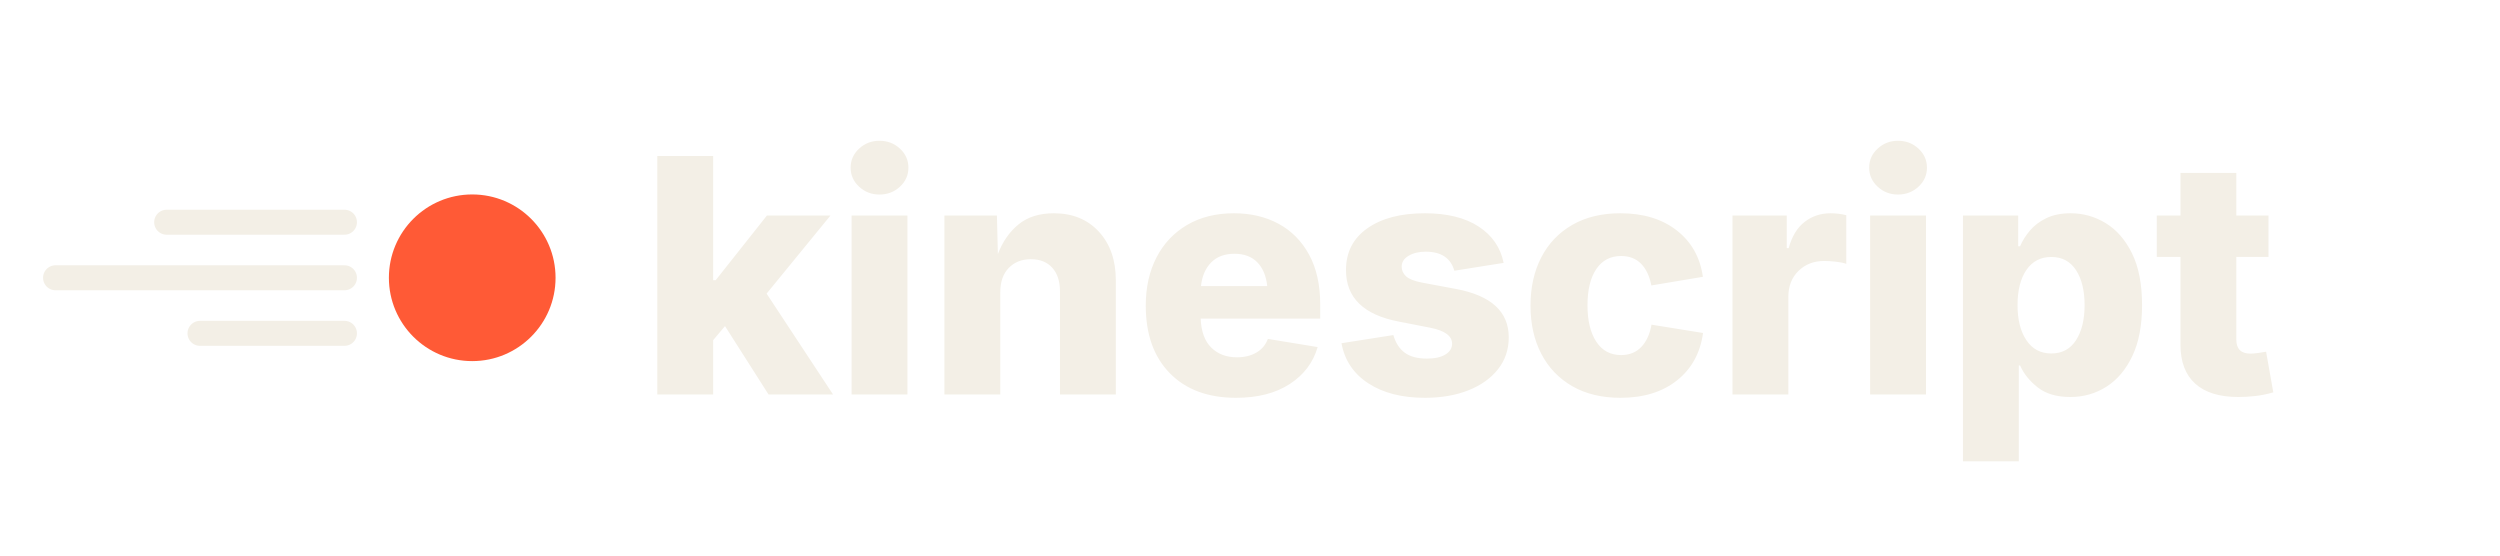
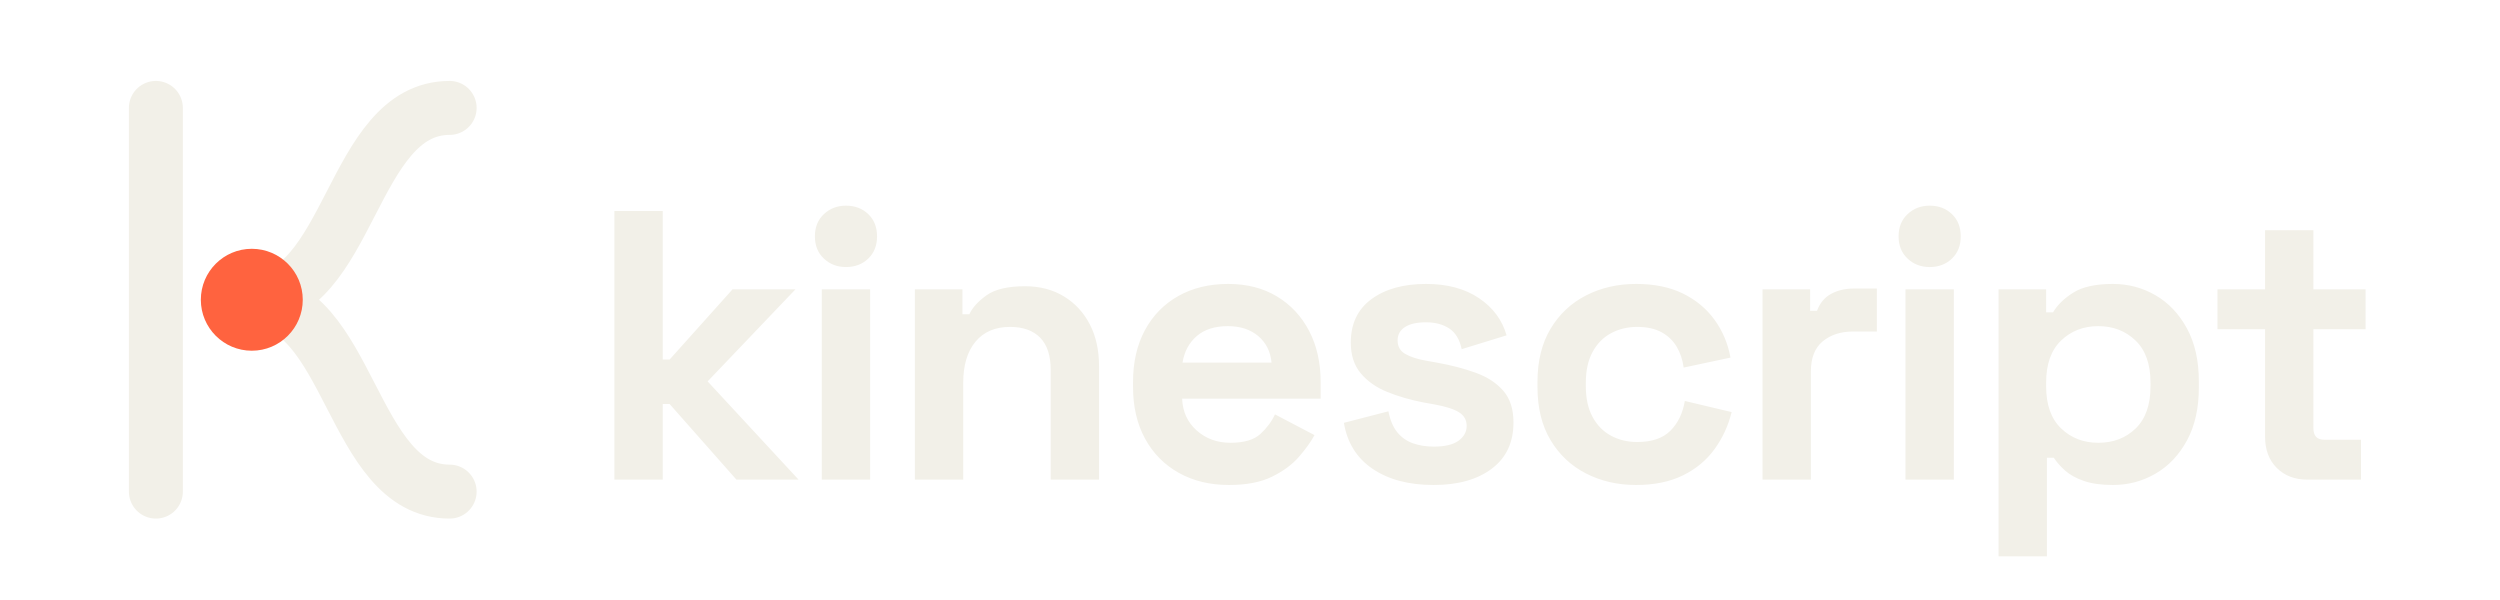
- <svg xmlns="http://www.w3.org/2000/svg" width="900" height="200">
-   <ellipse fill="#FF5A36" cx="170" cy="100" rx="30" ry="30" />
-   <path fill="none" stroke="#F3EFE6" stroke-width="9" stroke-linecap="round" stroke-miterlimit="4" d="M124 80L60 80" />
-   <path fill="none" stroke="#F3EFE6" stroke-width="9" stroke-linecap="round" stroke-miterlimit="4" d="M124 100L20 100" />
-   <path fill="none" stroke="#F3EFE6" stroke-width="9" stroke-linecap="round" stroke-miterlimit="4" d="M124 120L72 120" />
-   <path fill="#F3EFE6" d="M236.626 142L236.626 56.15L256.734 56.15L256.734 100.861L257.656 100.861L276.094 77.584L298.968 77.584L275.979 105.701L299.89 142L276.67 142L260.998 117.397L256.734 122.468L256.734 142L236.626 142ZM306.573 142L306.573 77.584L326.682 77.584L326.682 142L306.573 142ZM316.599 70.036Q312.335 70.036 309.281 67.213Q306.228 64.39 306.228 60.356Q306.228 56.323 309.281 53.5Q312.335 50.677 316.599 50.677Q320.92 50.677 323.974 53.5Q327.027 56.323 327.027 60.356Q327.027 64.39 323.974 67.213Q320.92 70.036 316.599 70.036ZM360.1 105.24L360.1 142L339.991 142L339.991 77.584L358.89 77.584L359.235 91.47Q361.771 84.786 366.668 80.782Q371.565 76.777 379.401 76.777Q389.484 76.777 395.592 83.403Q401.699 90.029 401.699 100.977L401.699 142L381.591 142L381.591 104.895Q381.591 99.479 378.825 96.396Q376.06 93.313 371.104 93.313Q366.207 93.313 363.153 96.454Q360.1 99.594 360.1 105.24ZM444.97 143.21Q429.816 143.21 421.145 134.366Q412.474 125.521 412.474 110.022Q412.474 100.112 416.363 92.622Q420.252 85.132 427.396 80.955Q434.541 76.777 444.221 76.777Q453.267 76.777 460.267 80.551Q467.268 84.325 471.272 91.671Q475.276 99.018 475.276 109.619L475.276 114.689L432.236 114.689Q432.524 121.661 436.068 125.147Q439.611 128.633 445.315 128.633Q449.349 128.633 452.287 126.933Q455.226 125.233 456.436 122.007L474.354 124.945Q471.935 133.3 464.3 138.255Q456.666 143.21 444.97 143.21ZM432.352 102.993L456.205 102.993Q455.629 97.52 452.633 94.437Q449.637 91.354 444.394 91.354Q439.093 91.355 436.01 94.495Q432.928 97.635 432.352 102.993ZM512.958 143.21Q500.57 143.21 492.59 137.996Q484.61 132.781 482.939 123.562L501.607 120.624Q502.817 124.83 505.698 126.962Q508.579 129.094 513.707 129.094Q517.913 129.094 520.333 127.625Q522.753 126.155 522.753 123.735Q522.753 119.529 514.859 117.974L503.624 115.784Q484.553 112.154 484.553 97.231Q484.553 87.609 492.245 82.193Q499.937 76.777 512.9 76.777Q525 76.777 532.317 81.56Q539.635 86.342 541.306 94.639L523.56 97.462Q521.601 90.605 513.246 90.605Q509.616 90.605 507.11 92.075Q504.604 93.544 504.604 96.021Q504.604 97.98 506.159 99.45Q507.715 100.919 511.863 101.726L524.193 104.03Q543.149 107.603 543.149 121.431Q543.149 128.057 539.26 132.954Q535.371 137.852 528.572 140.531Q521.773 143.21 512.958 143.21ZM583.366 143.21Q573.283 143.21 566.023 139.033Q558.764 134.855 554.875 127.394Q550.985 119.933 550.985 110.022Q550.985 100.112 554.875 92.622Q558.764 85.132 566.023 80.955Q573.283 76.777 583.366 76.777Q595.696 76.777 603.619 82.942Q611.541 89.107 613.039 99.651L594.486 102.763Q593.507 97.692 590.77 94.927Q588.033 92.161 583.597 92.161Q577.835 92.161 574.666 96.857Q571.497 101.553 571.497 109.907Q571.497 118.204 574.666 123.015Q577.835 127.826 583.597 127.826Q588.033 127.826 590.828 124.945Q593.622 122.064 594.544 116.879L613.097 119.875Q611.599 130.707 603.705 136.958Q595.812 143.21 583.366 143.21ZM623.698 142L623.698 77.584L643.23 77.584L643.23 89.338L643.922 89.338Q645.65 83 649.655 79.889Q653.659 76.777 658.96 76.777Q661.898 76.777 664.664 77.469L664.664 94.984Q663.224 94.466 660.89 94.207Q658.557 93.947 656.713 93.947Q651.124 93.947 647.465 97.52Q643.807 101.092 643.807 106.854L643.807 142L623.698 142ZM673.249 142L673.249 77.584L693.357 77.584L693.357 142L673.249 142ZM683.274 70.036Q679.011 70.036 675.957 67.213Q672.903 64.39 672.903 60.356Q672.903 56.323 675.957 53.5Q679.011 50.677 683.274 50.677Q687.596 50.677 690.649 53.5Q693.703 56.323 693.703 60.356Q693.703 64.39 690.649 67.213Q687.596 70.036 683.274 70.036ZM706.667 166.084L706.667 77.584L726.545 77.584L726.545 88.646L727.236 88.646Q728.446 85.766 730.751 83.029Q733.056 80.292 736.686 78.535Q740.315 76.777 745.443 76.777Q752.242 76.777 758.09 80.35Q763.938 83.922 767.54 91.239Q771.141 98.557 771.141 109.85Q771.141 120.797 767.655 128.143Q764.169 135.489 758.321 139.206Q752.473 142.922 745.328 142.922Q737.953 142.922 733.545 139.436Q729.138 135.95 727.236 131.571L726.775 131.571L726.775 166.084L706.667 166.084ZM738.472 127.25Q744.291 127.25 747.374 122.468Q750.456 117.686 750.456 109.85Q750.456 102.014 747.374 97.26Q744.291 92.507 738.472 92.507Q732.71 92.507 729.512 97.174Q726.314 101.841 726.314 109.85Q726.314 117.743 729.512 122.497Q732.71 127.25 738.472 127.25ZM816.658 77.584L816.658 92.507L805.077 92.507L805.077 122.295Q805.077 127.308 810.205 127.308Q811.242 127.308 813.115 127.048Q814.987 126.789 815.794 126.616L818.387 141.251Q814.987 142.23 811.818 142.576Q808.649 142.922 805.826 142.922Q795.57 142.922 790.27 138.111Q784.969 133.3 784.969 124.081L784.969 92.507L776.441 92.507L776.441 77.584L784.969 77.584L784.969 62.258L805.077 62.258L805.077 77.584L816.658 77.584Z" />
+ <svg xmlns="http://www.w3.org/2000/svg" width="834" height="200">
+   <path fill="none" stroke="#F2F0E8" stroke-width="18" stroke-linecap="round" stroke-linejoin="round" d="M52 36L52 164" />
+   <path fill="none" stroke="#F2F0E8" stroke-width="18" stroke-linecap="round" stroke-linejoin="round" d="M150 36C117 36 117 100 84 100C117 100 117 164 150 164" />
+   <ellipse fill="#FF633F" cx="84" cy="100" rx="17" ry="17" />
+   <path fill="#F2F0E8" d="M204.96 160L204.96 70.4L221.088 70.4L221.088 119.936L223.392 119.936L244.384 96.512L265.376 96.512L236.064 127.232L266.4 160L245.664 160L223.392 134.784L221.088 134.784L221.088 160L204.96 160ZM274.152 160L274.152 96.512L290.28 96.512L290.28 160L274.152 160ZM282.216 89.088Q277.864 89.088 274.856 86.272Q271.848 83.456 271.848 78.848Q271.848 74.24 274.856 71.424Q277.864 68.608 282.216 68.608Q286.696 68.608 289.64 71.424Q292.584 74.24 292.584 78.848Q292.584 83.456 289.64 86.272Q286.696 89.088 282.216 89.088ZM305.2 160L305.2 96.512L321.072 96.512L321.072 104.832L323.376 104.832Q324.912 101.504 329.136 98.496Q333.36 95.488 341.936 95.488Q349.36 95.488 354.928 98.88Q360.496 102.272 363.568 108.224Q366.64 114.176 366.64 122.112L366.64 160L350.512 160L350.512 123.392Q350.512 116.224 346.992 112.64Q343.472 109.056 336.944 109.056Q329.52 109.056 325.424 113.984Q321.328 118.912 321.328 127.744L321.328 160L305.2 160ZM409.976 161.792Q400.504 161.792 393.272 157.76Q386.04 153.728 382.008 146.368Q377.976 139.008 377.976 129.024L377.976 127.488Q377.976 117.504 381.944 110.144Q385.912 102.784 393.08 98.752Q400.248 94.72 409.72 94.72Q419.064 94.72 425.976 98.88Q432.888 103.04 436.728 110.4Q440.568 117.76 440.568 127.488L440.568 132.992L394.36 132.992Q394.616 139.52 399.224 143.616Q403.832 147.712 410.488 147.712Q417.272 147.712 420.472 144.768Q423.672 141.824 425.336 138.24L438.52 145.152Q436.728 148.48 433.336 152.384Q429.944 156.288 424.312 159.04Q418.68 161.792 409.976 161.792ZM394.488 120.96L424.184 120.96Q423.672 115.456 419.768 112.128Q415.864 108.8 409.592 108.8Q403.064 108.8 399.224 112.128Q395.384 115.456 394.488 120.96ZM478.272 161.792Q465.856 161.792 457.92 156.416Q449.984 151.04 448.32 141.056L463.168 137.216Q464.064 141.696 466.176 144.256Q468.288 146.816 471.424 147.904Q474.56 148.992 478.272 148.992Q483.904 148.992 486.592 147.008Q489.28 145.024 489.28 142.08Q489.28 139.136 486.72 137.536Q484.16 135.936 478.528 134.912L474.944 134.272Q468.288 132.992 462.784 130.752Q457.28 128.512 453.952 124.544Q450.624 120.576 450.624 114.304Q450.624 104.832 457.536 99.776Q464.448 94.72 475.712 94.72Q486.336 94.72 493.376 99.456Q500.416 104.192 502.592 111.872L487.616 116.48Q486.592 111.616 483.456 109.568Q480.32 107.52 475.712 107.52Q471.104 107.52 468.672 109.12Q466.24 110.72 466.24 113.536Q466.24 116.608 468.8 118.08Q471.36 119.552 475.712 120.32L479.296 120.96Q486.464 122.24 492.288 124.352Q498.112 126.464 501.504 130.368Q504.896 134.272 504.896 140.928Q504.896 150.912 497.664 156.352Q490.432 161.792 478.272 161.792ZM545.8 161.792Q536.584 161.792 529.096 157.952Q521.608 154.112 517.256 146.816Q512.904 139.52 512.904 129.152L512.904 127.36Q512.904 116.992 517.256 109.696Q521.608 102.4 529.096 98.56Q536.584 94.72 545.8 94.72Q554.888 94.72 561.416 97.92Q567.944 101.12 571.976 106.688Q576.008 112.256 577.288 119.296L561.672 122.624Q561.16 118.784 559.368 115.712Q557.576 112.64 554.312 110.848Q551.048 109.056 546.184 109.056Q541.32 109.056 537.416 111.168Q533.512 113.28 531.272 117.44Q529.032 121.6 529.032 127.616L529.032 128.896Q529.032 134.912 531.272 139.072Q533.512 143.232 537.416 145.344Q541.32 147.456 546.184 147.456Q553.48 147.456 557.256 143.68Q561.032 139.904 562.056 133.76L577.672 137.472Q576.008 144.256 571.976 149.824Q567.944 155.392 561.416 158.592Q554.888 161.792 545.8 161.792ZM587.984 160L587.984 96.512L603.856 96.512L603.856 103.68L606.16 103.68Q607.568 99.84 610.832 98.048Q614.096 96.256 618.448 96.256L626.128 96.256L626.128 110.592L618.192 110.592Q612.048 110.592 608.08 113.856Q604.112 117.12 604.112 123.904L604.112 160L587.984 160ZM635.672 160L635.672 96.512L651.8 96.512L651.8 160L635.672 160ZM643.736 89.088Q639.384 89.088 636.376 86.272Q633.368 83.456 633.368 78.848Q633.368 74.24 636.376 71.424Q639.384 68.608 643.736 68.608Q648.216 68.608 651.16 71.424Q654.104 74.24 654.104 78.848Q654.104 83.456 651.16 86.272Q648.216 89.088 643.736 89.088ZM666.72 185.6L666.72 96.512L682.592 96.512L682.592 104.192L684.896 104.192Q687.072 100.48 691.68 97.6Q696.288 94.72 704.864 94.72Q712.544 94.72 719.072 98.496Q725.6 102.272 729.568 109.568Q733.536 116.864 733.536 127.232L733.536 129.28Q733.536 139.648 729.568 146.944Q725.6 154.24 719.072 158.016Q712.544 161.792 704.864 161.792Q699.104 161.792 695.2 160.448Q691.296 159.104 688.928 156.992Q686.56 154.88 685.152 152.704L682.848 152.704L682.848 185.6L666.72 185.6ZM700 147.712Q707.552 147.712 712.48 142.912Q717.408 138.112 717.408 128.896L717.408 127.616Q717.408 118.4 712.416 113.6Q707.424 108.8 700 108.8Q692.576 108.8 687.584 113.6Q682.592 118.4 682.592 127.616L682.592 128.896Q682.592 138.112 687.584 142.912Q692.576 147.712 700 147.712ZM769.704 160Q763.432 160 759.528 156.096Q755.624 152.192 755.624 145.664L755.624 109.824L739.752 109.824L739.752 96.512L755.624 96.512L755.624 76.8L771.752 76.8L771.752 96.512L789.16 96.512L789.16 109.824L771.752 109.824L771.752 142.848Q771.752 146.688 775.336 146.688L787.624 146.688L787.624 160L769.704 160Z" />
</svg>
